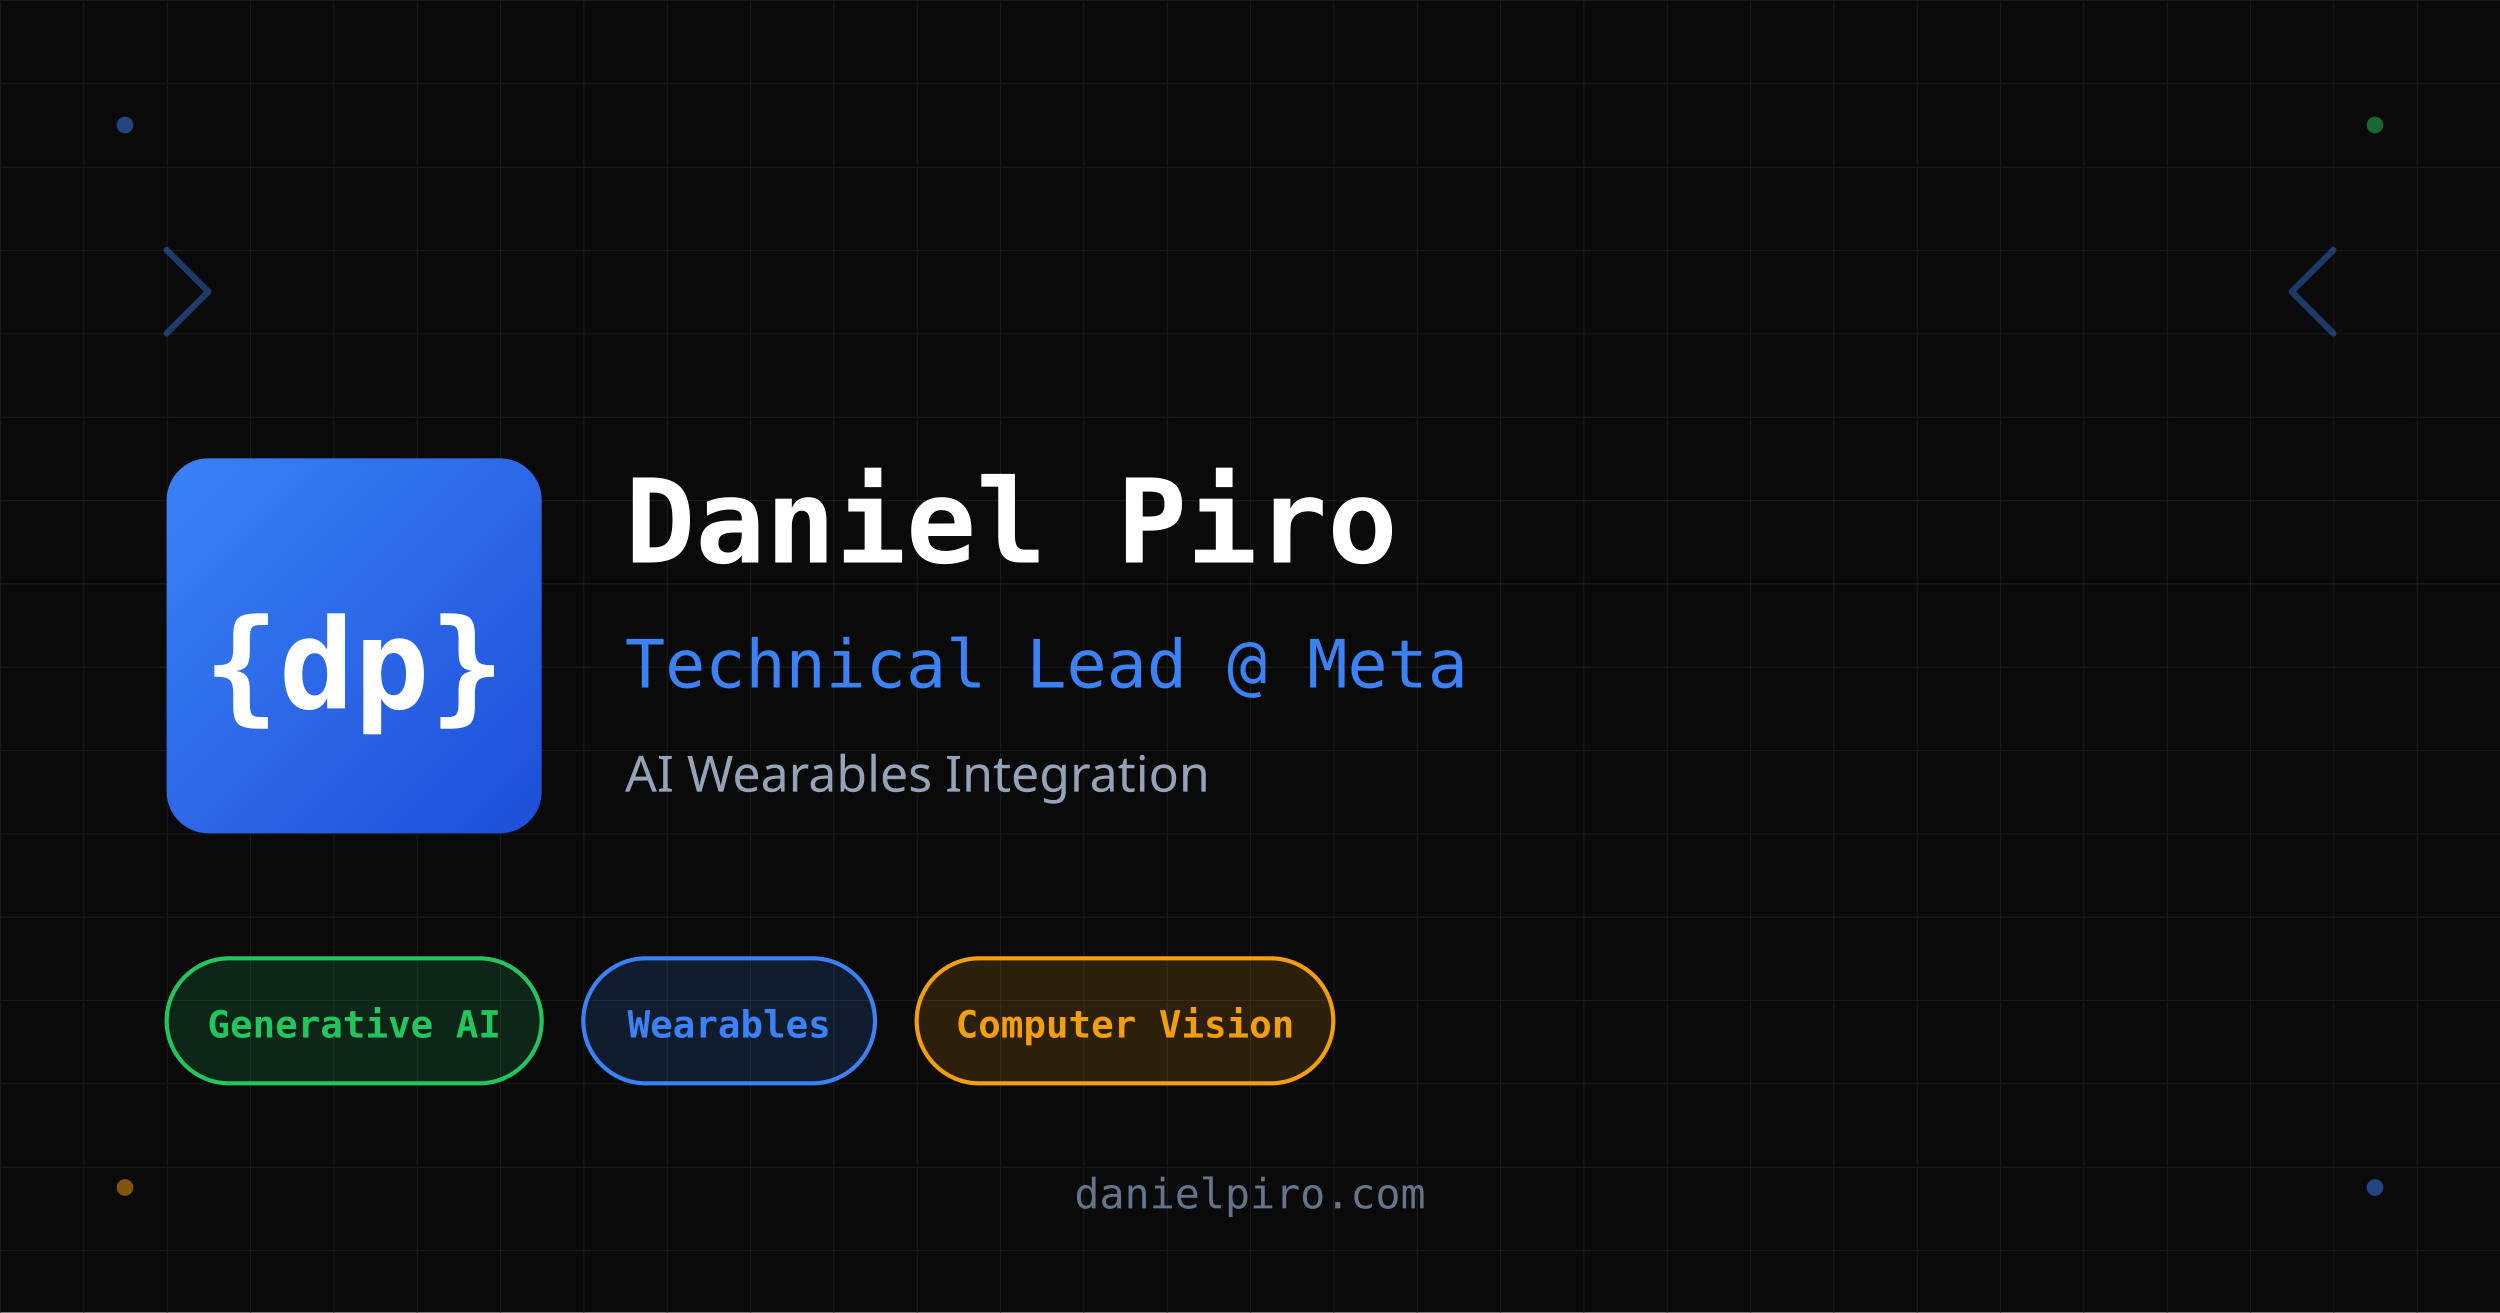
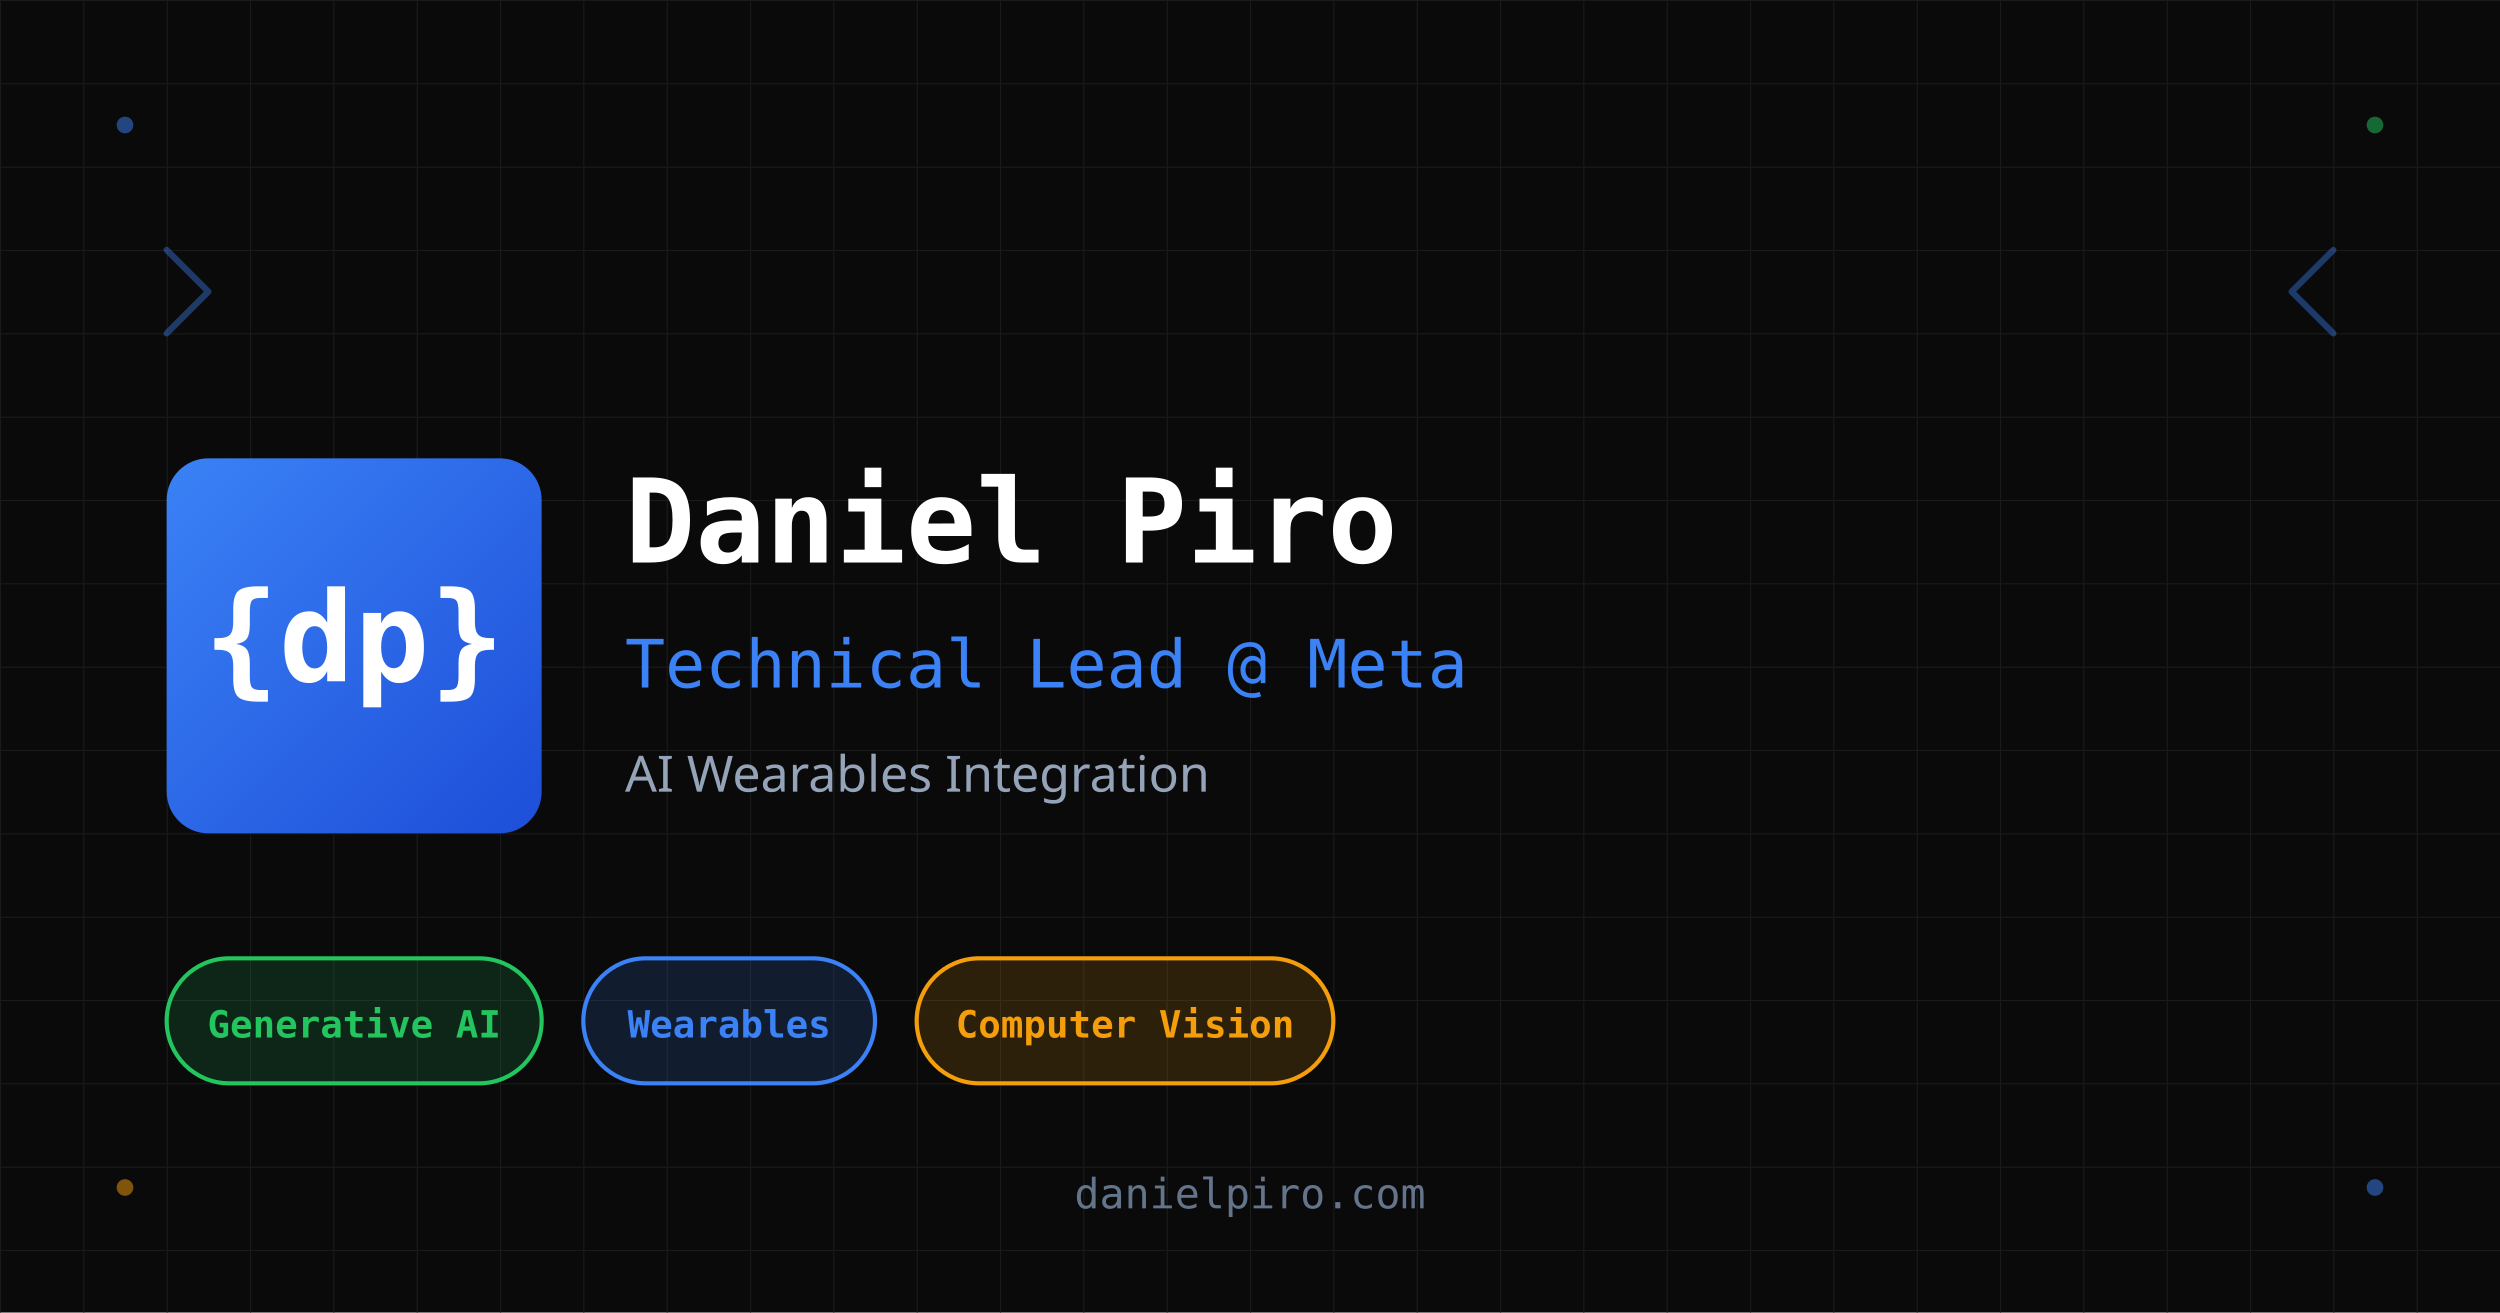
<svg xmlns="http://www.w3.org/2000/svg" width="1200" height="630" viewBox="0 0 1200 630" fill="none">
  <rect width="1200" height="630" fill="#0a0a0a" />
  <pattern id="grid" width="40" height="40" patternUnits="userSpaceOnUse">
    <path d="M 40 0 L 0 0 0 40" fill="none" stroke="#1a1a1a" stroke-width="1" />
  </pattern>
  <rect width="1200" height="630" fill="url(#grid)" />
  <path d="M 80 120 L 100 140 L 80 160" stroke="#3B82F6" stroke-width="3" stroke-linecap="round" stroke-linejoin="round" opacity="0.4" />
  <path d="M 1120 120 L 1100 140 L 1120 160" stroke="#3B82F6" stroke-width="3" stroke-linecap="round" stroke-linejoin="round" opacity="0.4" />
  <rect x="80" y="220" width="180" height="180" rx="20" fill="url(#icon-gradient)" />
  <defs>
    <linearGradient id="icon-gradient" x1="80" y1="220" x2="260" y2="400" gradientUnits="userSpaceOnUse">
      <stop offset="0%" stop-color="#3B82F6" />
      <stop offset="100%" stop-color="#1D4ED8" />
    </linearGradient>
  </defs>
-   <text x="170" y="340" font-family="monospace" font-size="60" font-weight="700" fill="white" text-anchor="middle">{dp}</text>
+   <text x="170" y="310" font-family="monospace" font-size="60" font-weight="700" fill="white" text-anchor="middle" dominant-baseline="middle">{dp}</text>
  <text x="300" y="270" font-family="monospace" font-size="56" font-weight="700" fill="white">Daniel Piro</text>
  <text x="300" y="330" font-family="monospace" font-size="32" fill="#3B82F6">Technical Lead @ Meta</text>
  <text x="300" y="380" font-family="sans-serif" font-size="24" fill="#94a3b8">AI Wearables Integration</text>
  <g transform="translate(80, 460)">
    <rect x="0" y="0" width="180" height="60" rx="30" fill="#22c55e" fill-opacity="0.15" />
    <rect x="0" y="0" width="180" height="60" rx="30" stroke="#22c55e" stroke-width="2" fill="none" />
    <text x="90" y="38" font-family="monospace" font-size="18" font-weight="600" fill="#22c55e" text-anchor="middle">Generative AI</text>
    <rect x="200" y="0" width="140" height="60" rx="30" fill="#3B82F6" fill-opacity="0.15" />
    <rect x="200" y="0" width="140" height="60" rx="30" stroke="#3B82F6" stroke-width="2" fill="none" />
    <text x="270" y="38" font-family="monospace" font-size="18" font-weight="600" fill="#3B82F6" text-anchor="middle">Wearables</text>
    <rect x="360" y="0" width="200" height="60" rx="30" fill="#f59e0b" fill-opacity="0.15" />
    <rect x="360" y="0" width="200" height="60" rx="30" stroke="#f59e0b" stroke-width="2" fill="none" />
    <text x="460" y="38" font-family="monospace" font-size="18" font-weight="600" fill="#f59e0b" text-anchor="middle">Computer Vision</text>
  </g>
  <text x="600" y="580" font-family="monospace" font-size="20" fill="#64748b" text-anchor="middle">danielpiro.com</text>
  <circle cx="60" cy="60" r="4" fill="#3B82F6" opacity="0.5" />
  <circle cx="1140" cy="60" r="4" fill="#22c55e" opacity="0.5" />
  <circle cx="60" cy="570" r="4" fill="#f59e0b" opacity="0.5" />
  <circle cx="1140" cy="570" r="4" fill="#3B82F6" opacity="0.5" />
</svg>
